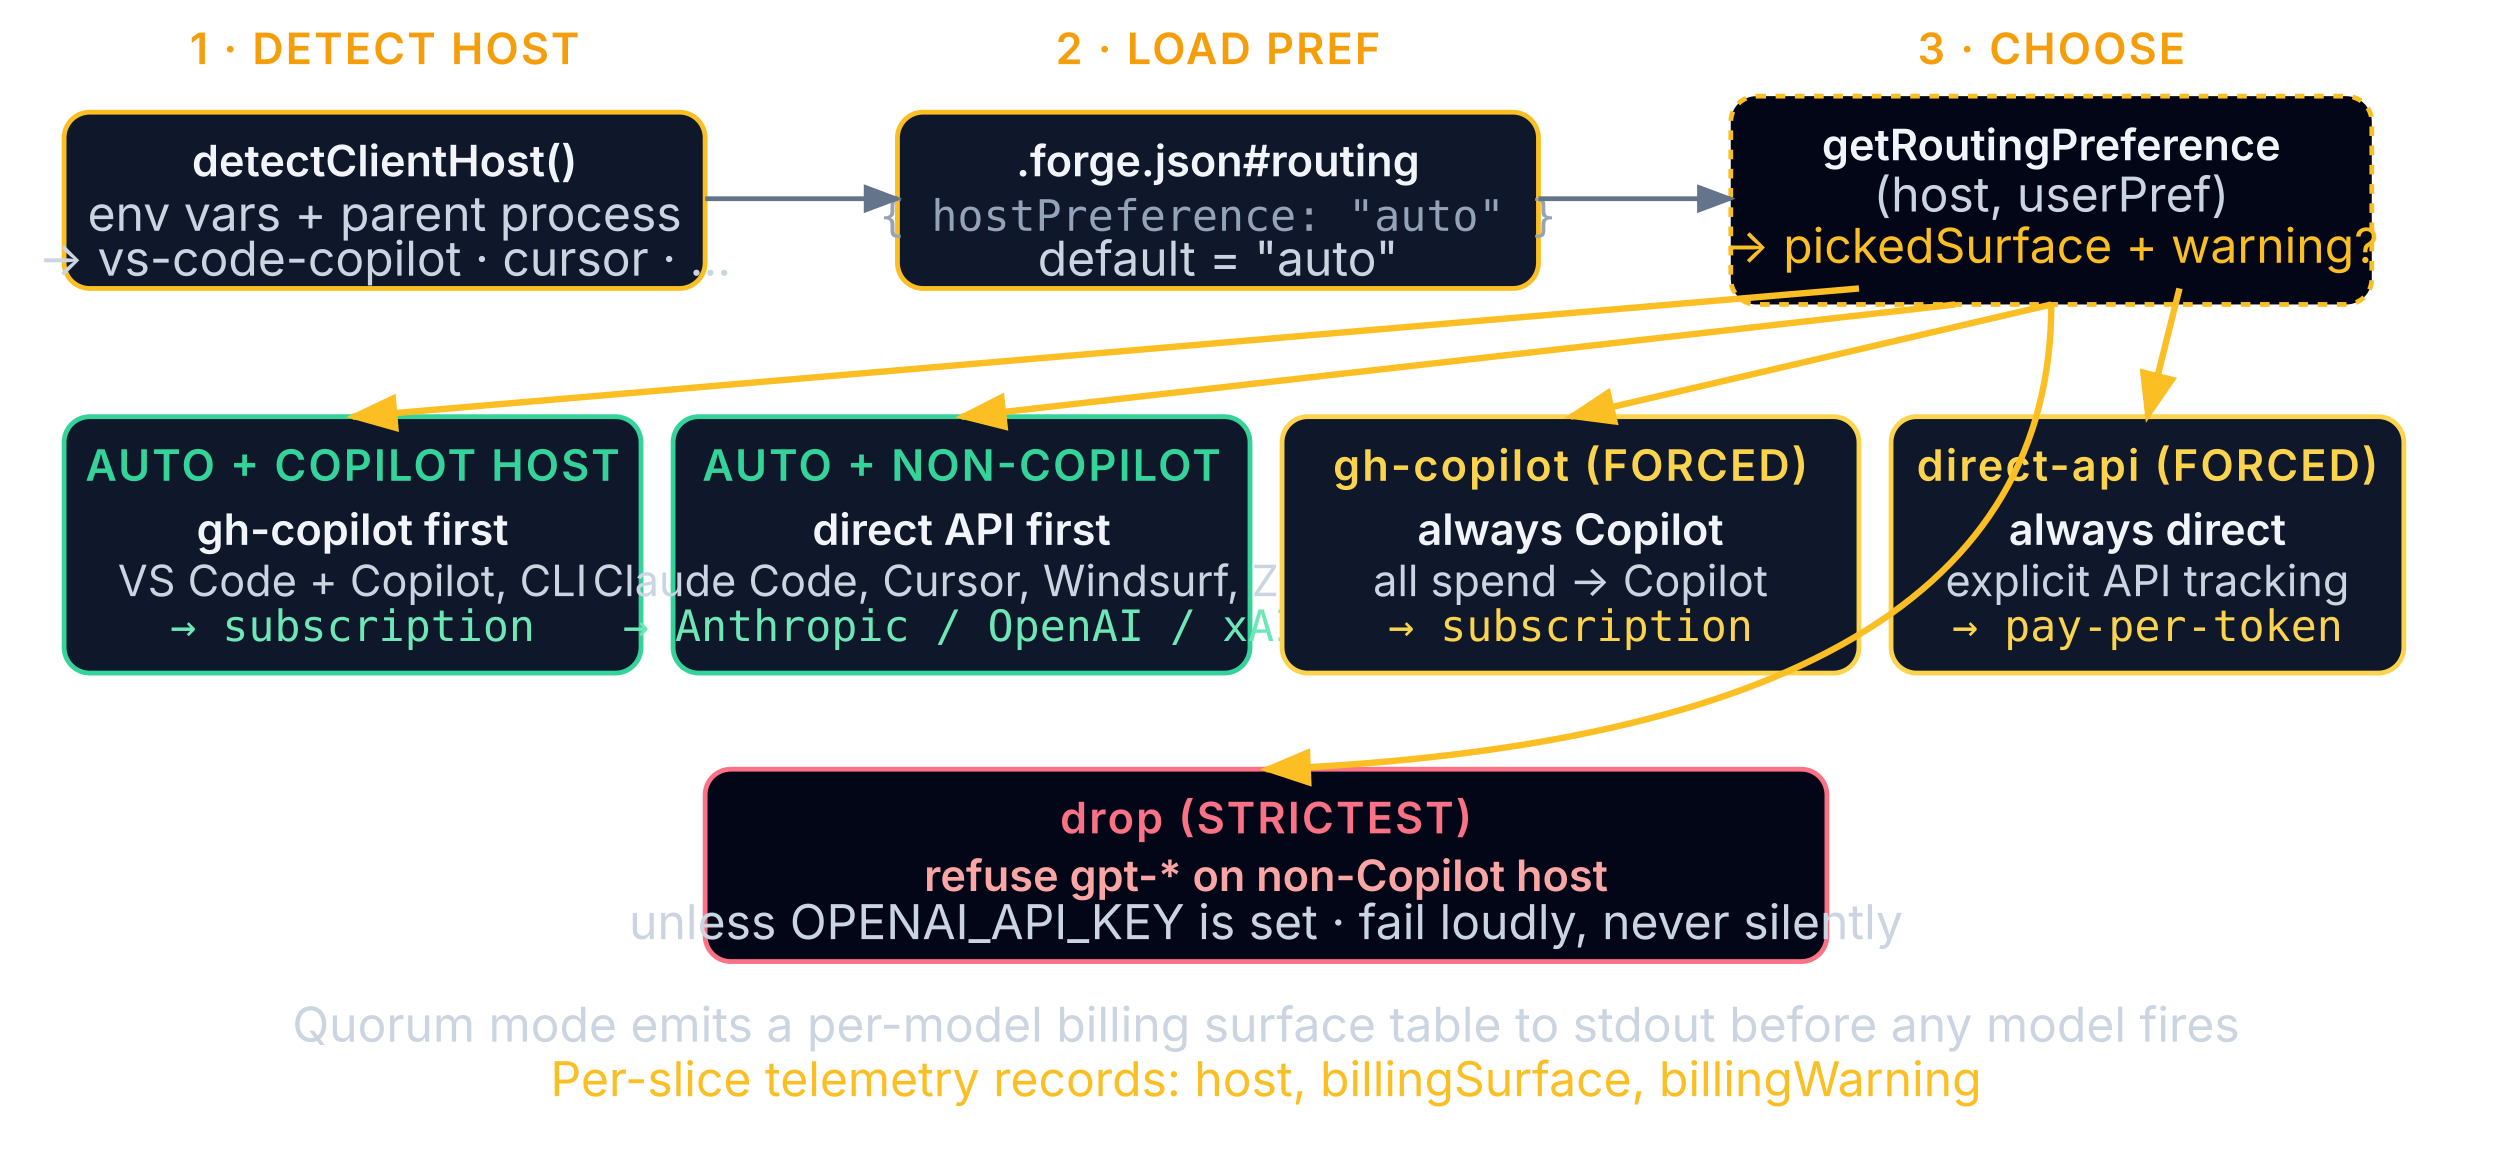
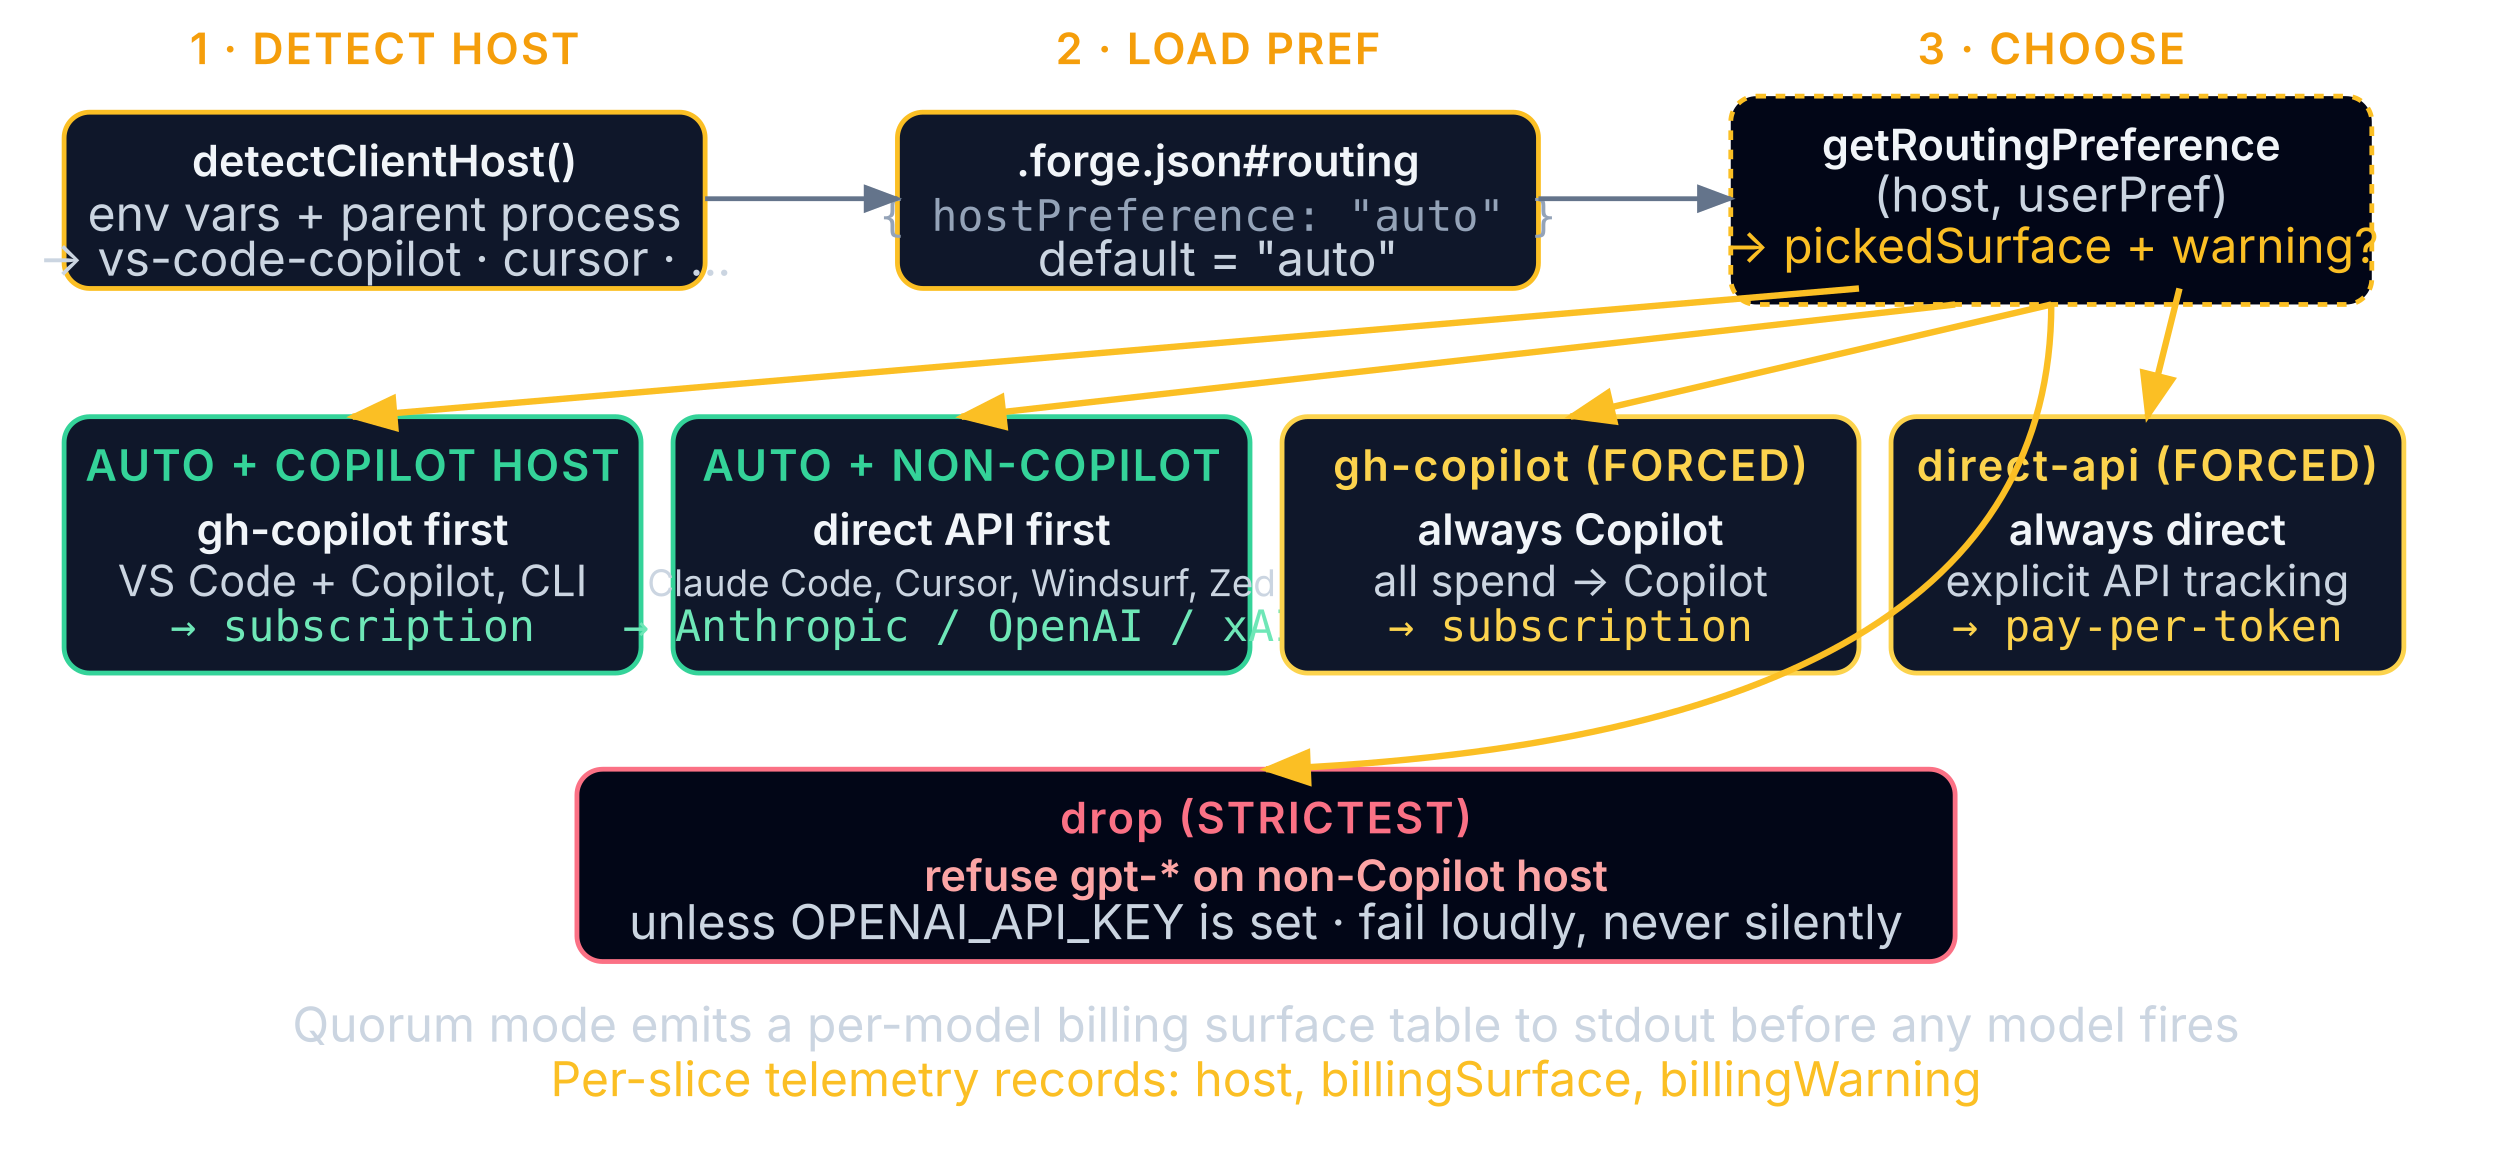
<svg xmlns="http://www.w3.org/2000/svg" viewBox="0 0 780 360" fill="none">
  <style>
    text { font-family: 'Inter', sans-serif; }
    .node { rx: 8; ry: 8; stroke-width: 1.5; }
    .arrow { stroke: #64748b; stroke-width: 1.5; fill: none; marker-end: url(#hrah); }
    .arrow-pref { stroke: #fbbf24; stroke-width: 2; fill: none; marker-end: url(#hrahp); }
    .label { font-size: 15px; fill: #cbd5e1; }
    .small { font-size: 13.5px; fill: #cbd5e1; }
    .title { font-size: 13.5px; fill: #f1f5f9; font-weight: 600; }
    .phase { font-size: 13.5px; fill: #f59e0b; font-weight: 600; text-transform: uppercase; letter-spacing: 0.05em; }
    .surf { font-size: 13.5px; font-family: 'JetBrains Mono', monospace; }
    .ok { fill: #6ee7b7; }
    .warn { fill: #fcd34d; }
    .bad { fill: #fda4af; }
  </style>
  <defs>
    <marker id="hrah" markerWidth="8" markerHeight="6" refX="7" refY="3" orient="auto">
      <path d="M0,0 L8,3 L0,6" fill="#64748b" />
    </marker>
    <marker id="hrahp" markerWidth="8" markerHeight="6" refX="7" refY="3" orient="auto">
      <path d="M0,0 L8,3 L0,6" fill="#fbbf24" />
    </marker>
  </defs>
  <text x="120" y="20" class="phase" text-anchor="middle">1 · DETECT HOST</text>
  <rect x="20" y="35" width="200" height="55" class="node" fill="#0f172a" stroke="#fbbf24" />
  <text x="120" y="55" class="title" text-anchor="middle">detectClientHost()</text>
  <text x="120" y="72" class="label" text-anchor="middle">env vars + parent process</text>
  <text x="120" y="86" class="label" text-anchor="middle">→ vs-code-copilot · cursor · …</text>
  <text x="380" y="20" class="phase" text-anchor="middle">2 · LOAD PREF</text>
  <rect x="280" y="35" width="200" height="55" class="node" fill="#0f172a" stroke="#fbbf24" />
  <text x="380" y="55" class="title" text-anchor="middle">.forge.json#routing</text>
  <text x="380" y="72" class="surf" style="fill:#94a3b8;" text-anchor="middle">{ hostPreference: "auto" }</text>
  <text x="380" y="86" class="label" text-anchor="middle">default = "auto"</text>
  <path d="M220,62 L280,62" class="arrow" />
  <text x="640" y="20" class="phase" text-anchor="middle">3 · CHOOSE</text>
  <rect x="540" y="30" width="200" height="65" class="node" fill="#020617" stroke="#fbbf24" stroke-dasharray="3 3" />
  <text x="640" y="50" class="title" text-anchor="middle">getRoutingPreference</text>
  <text x="640" y="66" class="label" text-anchor="middle">(host, userPref)</text>
  <text x="640" y="82" class="label" style="fill:#fbbf24;" text-anchor="middle">→ pickedSurface + warning?</text>
  <path d="M480,62 L540,62" class="arrow" />
  <rect x="20" y="130" width="180" height="80" class="node" fill="#0f172a" stroke="#34d399" />
  <text x="110" y="150" class="phase" style="fill:#34d399;" text-anchor="middle">AUTO + COPILOT HOST</text>
  <text x="110" y="170" class="title" text-anchor="middle">gh-copilot first</text>
  <text x="110" y="186" class="small" text-anchor="middle">VS Code + Copilot, CLI</text>
  <text x="110" y="200" class="surf ok" text-anchor="middle">→ subscription</text>
  <rect x="210" y="130" width="180" height="80" class="node" fill="#0f172a" stroke="#34d399" />
  <text x="300" y="150" class="phase" style="fill:#34d399;" text-anchor="middle">AUTO + NON-COPILOT</text>
  <text x="300" y="170" class="title" text-anchor="middle">direct API first</text>
-   <text x="300" y="186" class="small" text-anchor="middle">Claude Code, Cursor, Windsurf, Zed</text>
+   <text x="300" y="186" class="small" style="font-size:11.5px;" text-anchor="middle">Claude Code, Cursor, Windsurf, Zed</text>
  <text x="300" y="200" class="surf ok" text-anchor="middle">→ Anthropic / OpenAI / xAI</text>
  <rect x="400" y="130" width="180" height="80" class="node" fill="#0f172a" stroke="#fcd34d" />
  <text x="490" y="150" class="phase" style="fill:#fcd34d;" text-anchor="middle">gh-copilot (FORCED)</text>
  <text x="490" y="170" class="title" text-anchor="middle">always Copilot</text>
  <text x="490" y="186" class="small" text-anchor="middle">all spend → Copilot</text>
  <text x="490" y="200" class="surf warn" text-anchor="middle">→ subscription</text>
  <rect x="590" y="130" width="160" height="80" class="node" fill="#0f172a" stroke="#fcd34d" />
  <text x="670" y="150" class="phase" style="fill:#fcd34d;" text-anchor="middle">direct-api (FORCED)</text>
  <text x="670" y="170" class="title" text-anchor="middle">always direct</text>
  <text x="670" y="186" class="small" text-anchor="middle">explicit API tracking</text>
  <text x="670" y="200" class="surf warn" text-anchor="middle">→ pay-per-token</text>
  <path d="M580,90 L110,130" class="arrow-pref" />
  <path d="M610,95 L300,130" class="arrow-pref" />
  <path d="M640,95 L490,130" class="arrow-pref" />
  <path d="M680,90 L670,130" class="arrow-pref" />
-   <rect x="220" y="240" width="350" height="60" class="node" fill="#020617" stroke="#fb7185" />
+   <rect x="180" y="240" width="430" height="60" class="node" fill="#020617" stroke="#fb7185" />
  <text x="395" y="260" class="phase" style="fill:#fb7185;" text-anchor="middle">drop (STRICTEST)</text>
  <text x="395" y="278" class="title" style="fill:#fca5a5;" text-anchor="middle">refuse gpt-* on non-Copilot host</text>
  <text x="395" y="293" class="label" text-anchor="middle">unless OPENAI_API_KEY is set · fail loudly, never silently</text>
  <path d="M640,95 Q640,230 395,240" class="arrow-pref" />
  <text x="395" y="325" class="label" text-anchor="middle">Quorum mode emits a per-model billing surface table to stdout before any model fires</text>
  <text x="395" y="342" class="label" style="fill:#fbbf24;" text-anchor="middle">Per-slice telemetry records: host, billingSurface, billingWarning</text>
</svg>
